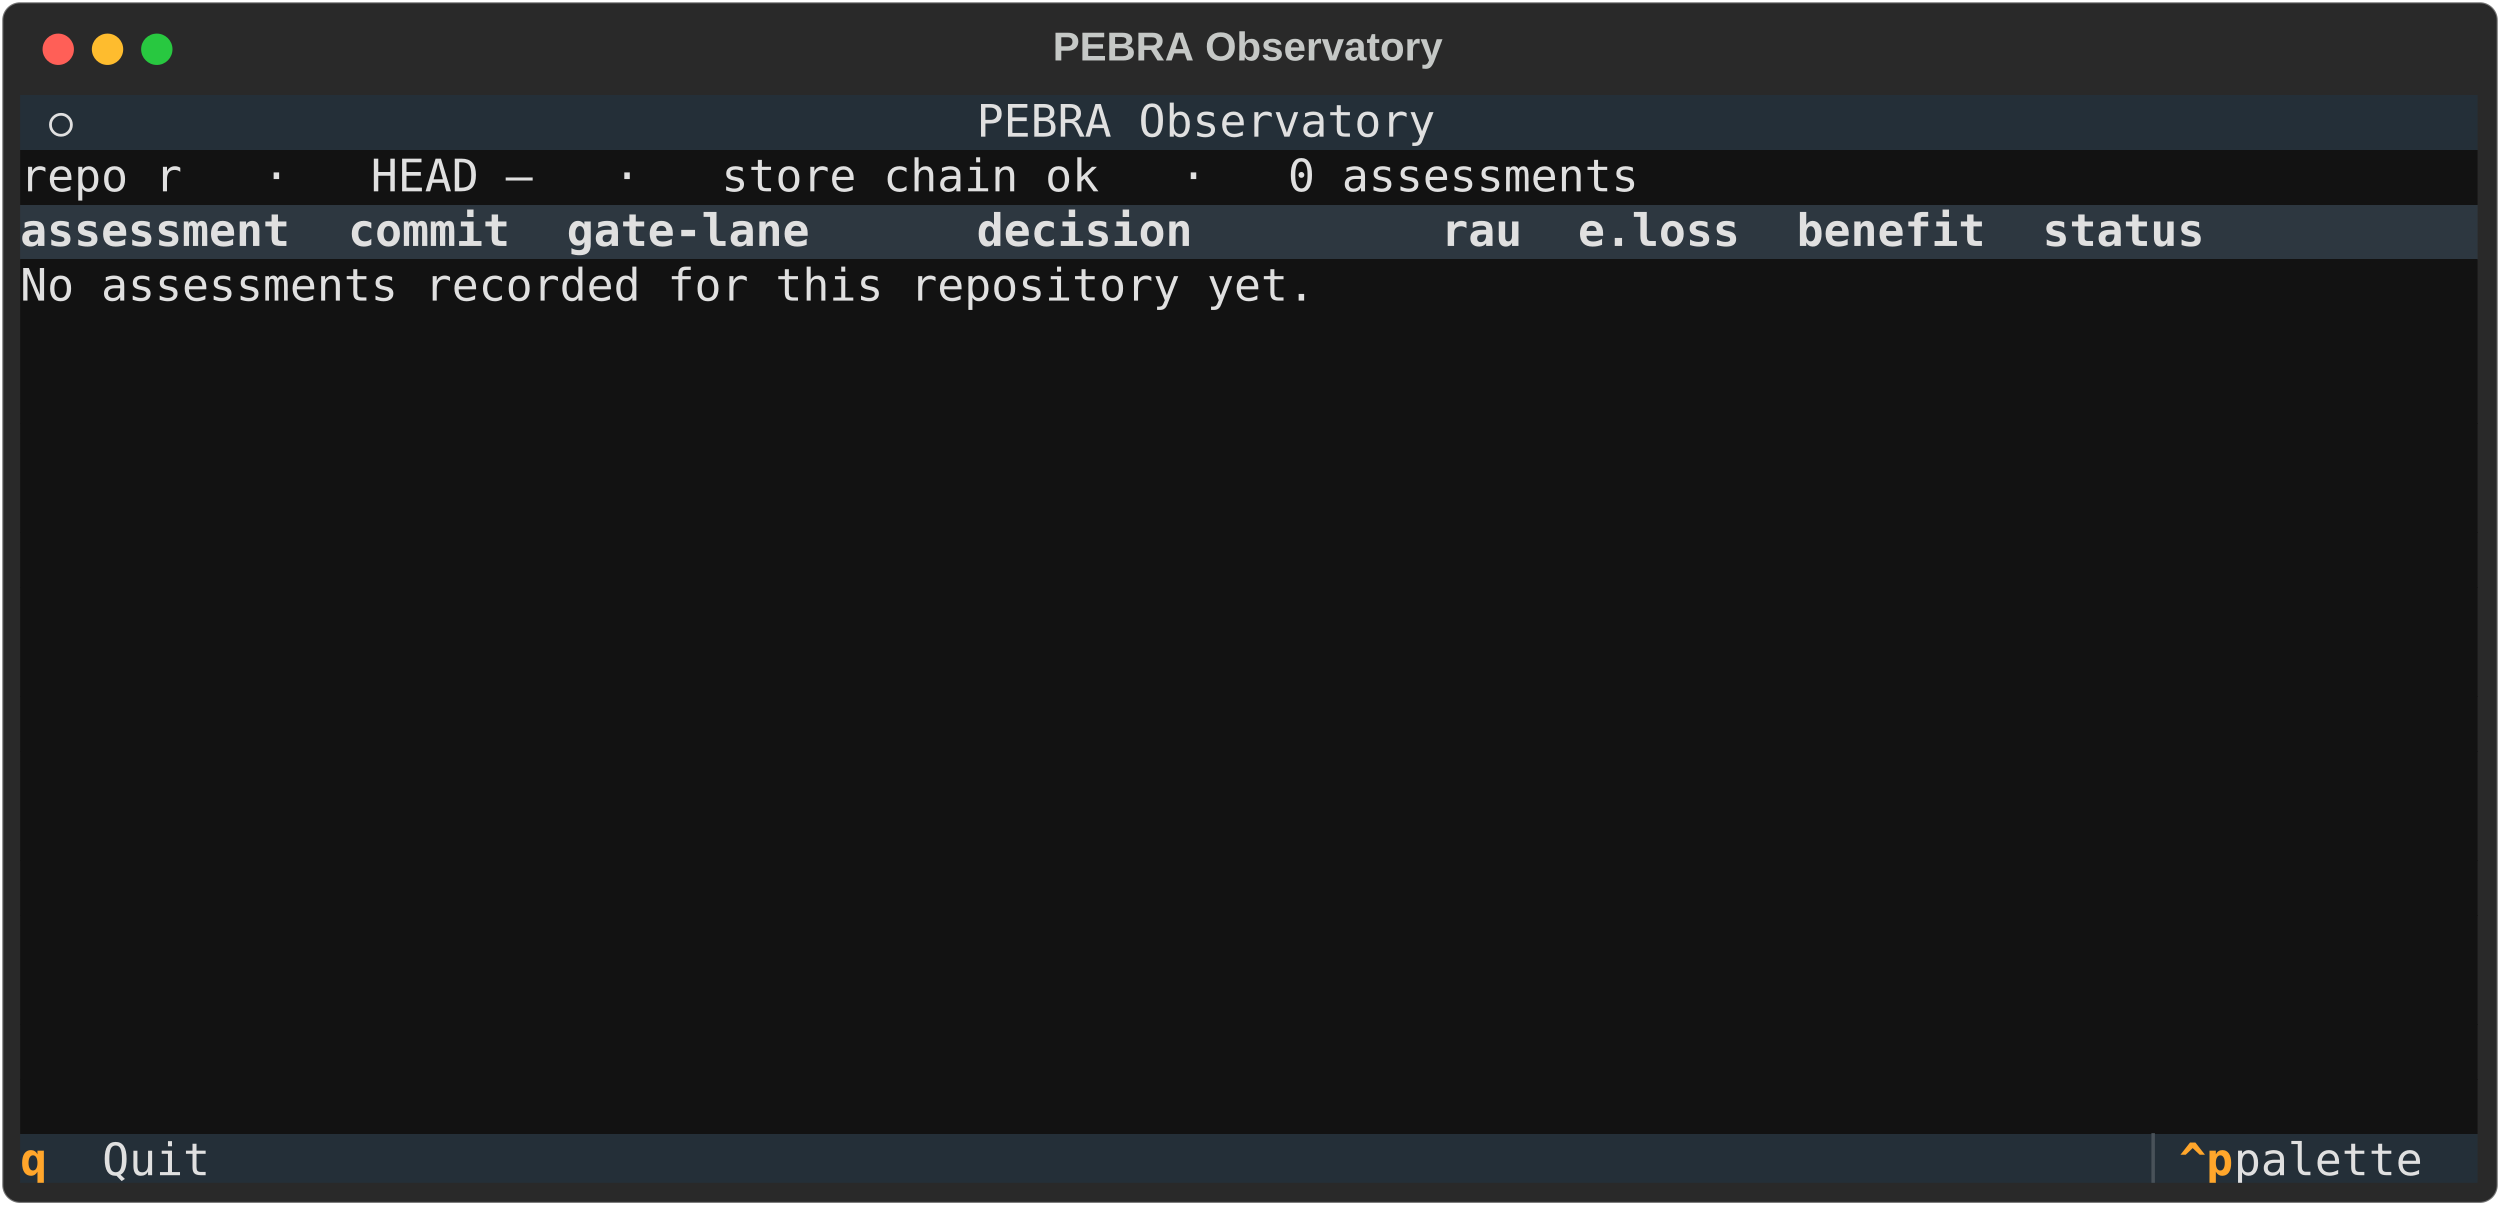
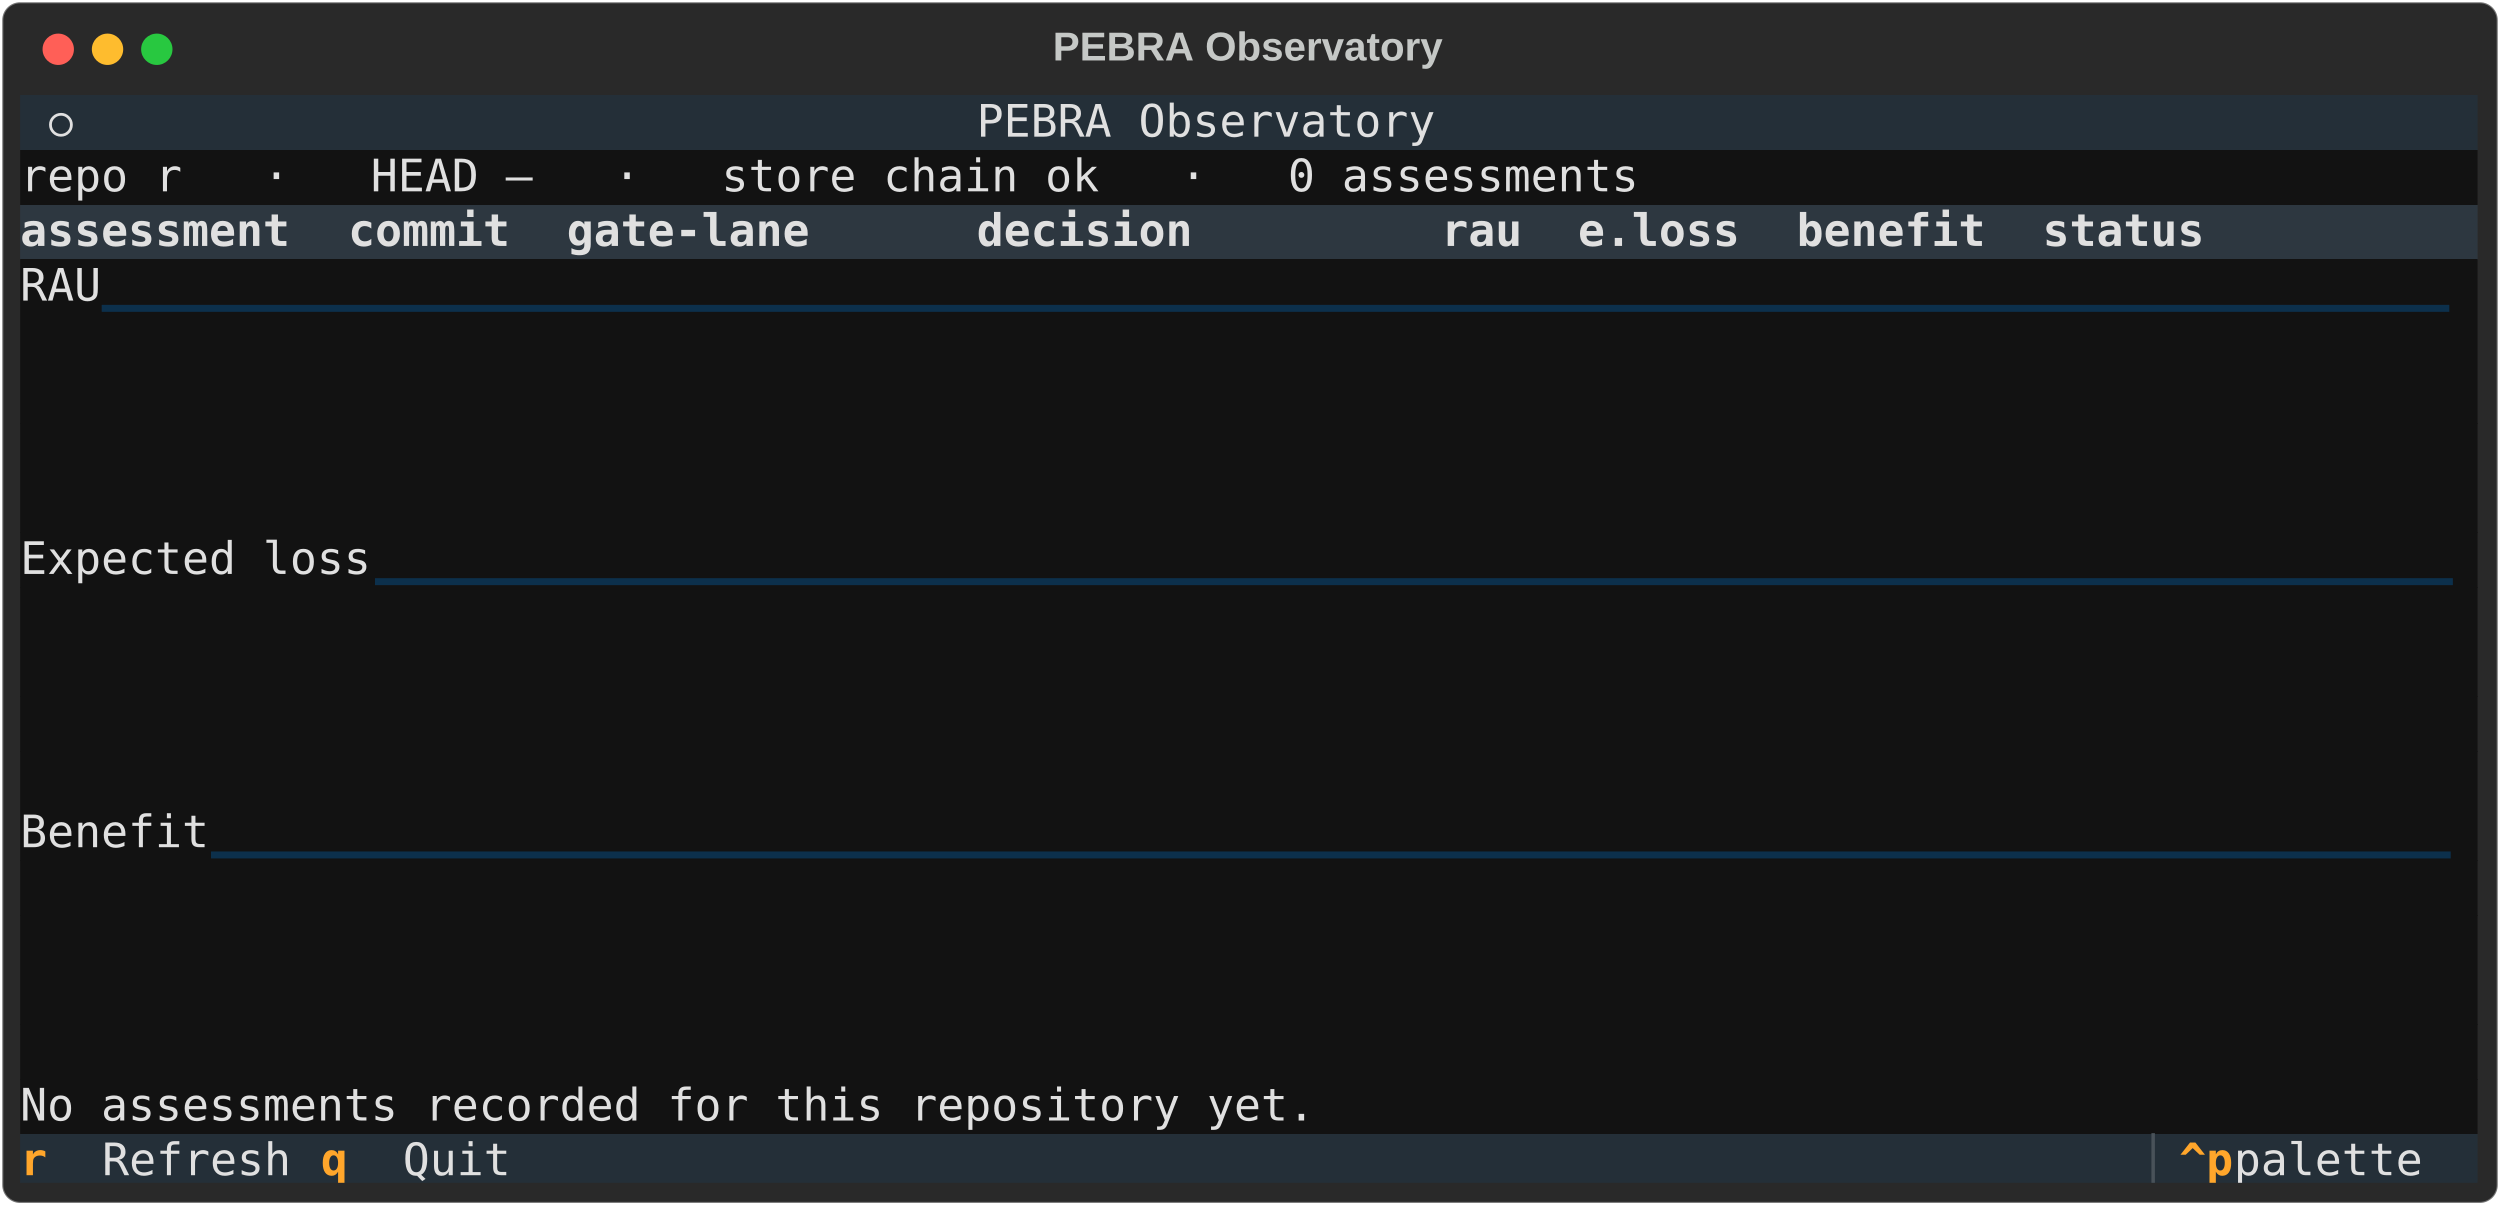
<svg xmlns="http://www.w3.org/2000/svg" class="rich-terminal" viewBox="0 0 1116 538.0">
  <style>

    @font-face {
        font-family: "Fira Code";
        src: local("FiraCode-Regular"),
                url("https://cdnjs.cloudflare.com/ajax/libs/firacode/6.2.0/woff2/FiraCode-Regular.woff2") format("woff2"),
                url("https://cdnjs.cloudflare.com/ajax/libs/firacode/6.2.0/woff/FiraCode-Regular.woff") format("woff");
        font-style: normal;
        font-weight: 400;
    }
    @font-face {
        font-family: "Fira Code";
        src: local("FiraCode-Bold"),
                url("https://cdnjs.cloudflare.com/ajax/libs/firacode/6.2.0/woff2/FiraCode-Bold.woff2") format("woff2"),
                url("https://cdnjs.cloudflare.com/ajax/libs/firacode/6.2.0/woff/FiraCode-Bold.woff") format("woff");
        font-style: bold;
        font-weight: 700;
    }

    .terminal-matrix {
        font-family: Fira Code, monospace;
        font-size: 20px;
        line-height: 24.4px;
        font-variant-east-asian: full-width;
    }

    .terminal-title {
        font-size: 18px;
        font-weight: bold;
        font-family: arial;
    }

    .terminal-r1 { fill: #c5c8c6 }
.terminal-r2 { fill: #e0e0e0 }
.terminal-r3 { fill: #e0e0e0;font-weight: bold }
- .terminal-r4 { fill: #ffa62b;font-weight: bold }
- .terminal-r5 { fill: #495259 }
+ .terminal-r4 { fill: #0c304c }
+ .terminal-r5 { fill: #ffa62b;font-weight: bold }
+ .terminal-r6 { fill: #495259 }
    </style>
  <defs>
    <clipPath id="terminal-clip-terminal">
      <rect x="0" y="0" width="1097.0" height="487.0" />
    </clipPath>
    <clipPath id="terminal-line-0">
      <rect x="0" y="1.5" width="1098" height="24.65" />
    </clipPath>
    <clipPath id="terminal-line-1">
      <rect x="0" y="25.9" width="1098" height="24.65" />
    </clipPath>
    <clipPath id="terminal-line-2">
      <rect x="0" y="50.3" width="1098" height="24.65" />
    </clipPath>
    <clipPath id="terminal-line-3">
      <rect x="0" y="74.7" width="1098" height="24.65" />
    </clipPath>
    <clipPath id="terminal-line-4">
      <rect x="0" y="99.1" width="1098" height="24.65" />
    </clipPath>
    <clipPath id="terminal-line-5">
      <rect x="0" y="123.5" width="1098" height="24.65" />
    </clipPath>
    <clipPath id="terminal-line-6">
      <rect x="0" y="147.9" width="1098" height="24.65" />
    </clipPath>
    <clipPath id="terminal-line-7">
      <rect x="0" y="172.3" width="1098" height="24.65" />
    </clipPath>
    <clipPath id="terminal-line-8">
      <rect x="0" y="196.7" width="1098" height="24.65" />
    </clipPath>
    <clipPath id="terminal-line-9">
      <rect x="0" y="221.1" width="1098" height="24.65" />
    </clipPath>
    <clipPath id="terminal-line-10">
      <rect x="0" y="245.5" width="1098" height="24.65" />
    </clipPath>
    <clipPath id="terminal-line-11">
      <rect x="0" y="269.9" width="1098" height="24.65" />
    </clipPath>
    <clipPath id="terminal-line-12">
      <rect x="0" y="294.3" width="1098" height="24.65" />
    </clipPath>
    <clipPath id="terminal-line-13">
      <rect x="0" y="318.7" width="1098" height="24.65" />
    </clipPath>
    <clipPath id="terminal-line-14">
      <rect x="0" y="343.1" width="1098" height="24.65" />
    </clipPath>
    <clipPath id="terminal-line-15">
      <rect x="0" y="367.5" width="1098" height="24.65" />
    </clipPath>
    <clipPath id="terminal-line-16">
      <rect x="0" y="391.9" width="1098" height="24.65" />
    </clipPath>
    <clipPath id="terminal-line-17">
      <rect x="0" y="416.3" width="1098" height="24.65" />
    </clipPath>
    <clipPath id="terminal-line-18">
      <rect x="0" y="440.7" width="1098" height="24.65" />
    </clipPath>
  </defs>
  <rect fill="#292929" stroke="rgba(255,255,255,0.35)" stroke-width="1" x="1" y="1" width="1114" height="536" rx="8" />
  <text class="terminal-title" fill="#c5c8c6" text-anchor="middle" x="557" y="27">PEBRA Observatory</text>
  <g transform="translate(26,22)">
    <circle cx="0" cy="0" r="7" fill="#ff5f57" />
    <circle cx="22" cy="0" r="7" fill="#febc2e" />
    <circle cx="44" cy="0" r="7" fill="#28c840" />
  </g>
  <g transform="translate(9, 41)" clip-path="url(#terminal-clip-terminal)">
    <rect fill="#242f38" x="0" y="1.5" width="12.2" height="24.65" shape-rendering="crispEdges" />
    <rect fill="#242f38" x="12.2" y="1.5" width="12.2" height="24.65" shape-rendering="crispEdges" />
    <rect fill="#242f38" x="24.4" y="1.5" width="61" height="24.65" shape-rendering="crispEdges" />
    <rect fill="#242f38" x="85.4" y="1.5" width="12.2" height="24.65" shape-rendering="crispEdges" />
    <rect fill="#242f38" x="97.6" y="1.5" width="329.4" height="24.65" shape-rendering="crispEdges" />
    <rect fill="#242f38" x="427" y="1.5" width="207.4" height="24.65" shape-rendering="crispEdges" />
    <rect fill="#242f38" x="634.4" y="1.5" width="341.6" height="24.65" shape-rendering="crispEdges" />
    <rect fill="#242f38" x="976" y="1.5" width="12.2" height="24.65" shape-rendering="crispEdges" />
    <rect fill="#242f38" x="988.2" y="1.5" width="0" height="24.65" shape-rendering="crispEdges" />
    <rect fill="#242f38" x="988.2" y="1.5" width="109.8" height="24.65" shape-rendering="crispEdges" />
    <rect fill="#121212" x="0" y="25.9" width="732" height="24.65" shape-rendering="crispEdges" />
    <rect fill="#121212" x="732" y="25.9" width="366" height="24.65" shape-rendering="crispEdges" />
    <rect fill="#2d3740" x="0" y="50.3" width="146.4" height="24.65" shape-rendering="crispEdges" />
    <rect fill="#2d3740" x="146.4" y="50.3" width="97.6" height="24.65" shape-rendering="crispEdges" />
    <rect fill="#2d3740" x="244" y="50.3" width="183" height="24.65" shape-rendering="crispEdges" />
    <rect fill="#2d3740" x="427" y="50.3" width="207.4" height="24.65" shape-rendering="crispEdges" />
    <rect fill="#2d3740" x="634.4" y="50.3" width="61" height="24.65" shape-rendering="crispEdges" />
    <rect fill="#2d3740" x="695.4" y="50.3" width="97.6" height="24.65" shape-rendering="crispEdges" />
    <rect fill="#2d3740" x="793" y="50.3" width="109.8" height="24.65" shape-rendering="crispEdges" />
    <rect fill="#2d3740" x="902.8" y="50.3" width="97.6" height="24.65" shape-rendering="crispEdges" />
    <rect fill="#2d3740" x="1000.4" y="50.3" width="97.6" height="24.65" shape-rendering="crispEdges" />
-     <rect fill="#121212" x="0" y="74.7" width="585.6" height="24.65" shape-rendering="crispEdges" />
-     <rect fill="#121212" x="585.6" y="74.7" width="512.4" height="24.65" shape-rendering="crispEdges" />
+     <rect fill="#121212" x="0" y="74.7" width="36.6" height="24.65" shape-rendering="crispEdges" />
+     <rect fill="#121212" x="36.6" y="74.7" width="1061.4" height="24.65" shape-rendering="crispEdges" />
    <rect fill="#121212" x="0" y="99.1" width="1098" height="24.65" shape-rendering="crispEdges" />
    <rect fill="#121212" x="0" y="123.5" width="1098" height="24.65" shape-rendering="crispEdges" />
    <rect fill="#121212" x="0" y="147.9" width="1098" height="24.65" shape-rendering="crispEdges" />
    <rect fill="#121212" x="0" y="172.3" width="1098" height="24.65" shape-rendering="crispEdges" />
-     <rect fill="#121212" x="0" y="196.7" width="1098" height="24.65" shape-rendering="crispEdges" />
+     <rect fill="#121212" x="0" y="196.7" width="158.6" height="24.65" shape-rendering="crispEdges" />
+     <rect fill="#121212" x="158.6" y="196.7" width="939.4" height="24.65" shape-rendering="crispEdges" />
    <rect fill="#121212" x="0" y="221.1" width="1098" height="24.65" shape-rendering="crispEdges" />
    <rect fill="#121212" x="0" y="245.5" width="1098" height="24.65" shape-rendering="crispEdges" />
    <rect fill="#121212" x="0" y="269.9" width="1098" height="24.65" shape-rendering="crispEdges" />
    <rect fill="#121212" x="0" y="294.3" width="1098" height="24.65" shape-rendering="crispEdges" />
-     <rect fill="#121212" x="0" y="318.7" width="1098" height="24.65" shape-rendering="crispEdges" />
+     <rect fill="#121212" x="0" y="318.7" width="85.4" height="24.65" shape-rendering="crispEdges" />
+     <rect fill="#121212" x="85.4" y="318.7" width="1012.6" height="24.65" shape-rendering="crispEdges" />
    <rect fill="#121212" x="0" y="343.1" width="1098" height="24.65" shape-rendering="crispEdges" />
    <rect fill="#121212" x="0" y="367.5" width="1098" height="24.65" shape-rendering="crispEdges" />
    <rect fill="#121212" x="0" y="391.9" width="1098" height="24.65" shape-rendering="crispEdges" />
    <rect fill="#121212" x="0" y="416.3" width="1098" height="24.65" shape-rendering="crispEdges" />
-     <rect fill="#121212" x="0" y="440.7" width="1098" height="24.65" shape-rendering="crispEdges" />
+     <rect fill="#121212" x="0" y="440.7" width="585.6" height="24.65" shape-rendering="crispEdges" />
+     <rect fill="#121212" x="585.6" y="440.7" width="512.4" height="24.65" shape-rendering="crispEdges" />
    <rect fill="#242f38" x="0" y="465.1" width="36.6" height="24.65" shape-rendering="crispEdges" />
-     <rect fill="#242f38" x="36.6" y="465.1" width="61" height="24.65" shape-rendering="crispEdges" />
-     <rect fill="#242f38" x="97.6" y="465.1" width="854" height="24.65" shape-rendering="crispEdges" />
+     <rect fill="#242f38" x="36.6" y="465.1" width="97.6" height="24.65" shape-rendering="crispEdges" />
+     <rect fill="#242f38" x="134.2" y="465.1" width="36.6" height="24.65" shape-rendering="crispEdges" />
+     <rect fill="#242f38" x="170.8" y="465.1" width="61" height="24.65" shape-rendering="crispEdges" />
+     <rect fill="#242f38" x="231.8" y="465.1" width="719.8" height="24.65" shape-rendering="crispEdges" />
    <rect fill="#242f38" x="951.6" y="465.1" width="12.2" height="24.65" shape-rendering="crispEdges" />
    <rect fill="#242f38" x="963.8" y="465.1" width="24.4" height="24.65" shape-rendering="crispEdges" />
    <rect fill="#242f38" x="988.2" y="465.1" width="97.6" height="24.65" shape-rendering="crispEdges" />
    <rect fill="#242f38" x="1085.8" y="465.1" width="12.2" height="24.65" shape-rendering="crispEdges" />
    <g class="terminal-matrix">
      <text class="terminal-r2" x="12.2" y="20" textLength="12.2" clip-path="url(#terminal-line-0)">⭘</text>
      <text class="terminal-r2" x="427" y="20" textLength="207.4" clip-path="url(#terminal-line-0)">PEBRA Observatory</text>
      <text class="terminal-r1" x="1098" y="20" textLength="12.2" clip-path="url(#terminal-line-0)">
</text>
      <text class="terminal-r2" x="0" y="44.4" textLength="732" clip-path="url(#terminal-line-1)">repo r   ·   HEAD —   ·   store chain ok   ·   0 assessments</text>
      <text class="terminal-r1" x="1098" y="44.4" textLength="12.2" clip-path="url(#terminal-line-1)">
</text>
      <text class="terminal-r3" x="0" y="68.8" textLength="146.4" clip-path="url(#terminal-line-2)"> assessment </text>
      <text class="terminal-r3" x="146.4" y="68.8" textLength="97.6" clip-path="url(#terminal-line-2)"> commit </text>
      <text class="terminal-r3" x="244" y="68.8" textLength="183" clip-path="url(#terminal-line-2)"> gate-lane     </text>
      <text class="terminal-r3" x="427" y="68.8" textLength="207.4" clip-path="url(#terminal-line-2)"> decision        </text>
      <text class="terminal-r3" x="634.4" y="68.8" textLength="61" clip-path="url(#terminal-line-2)"> rau </text>
      <text class="terminal-r3" x="695.4" y="68.8" textLength="97.6" clip-path="url(#terminal-line-2)"> e.loss </text>
      <text class="terminal-r3" x="793" y="68.8" textLength="109.8" clip-path="url(#terminal-line-2)"> benefit </text>
      <text class="terminal-r3" x="902.8" y="68.8" textLength="97.6" clip-path="url(#terminal-line-2)"> status </text>
      <text class="terminal-r1" x="1098" y="68.8" textLength="12.2" clip-path="url(#terminal-line-2)">
</text>
-       <text class="terminal-r2" x="0" y="93.2" textLength="585.6" clip-path="url(#terminal-line-3)">No assessments recorded for this repository yet.</text>
+       <text class="terminal-r2" x="0" y="93.2" textLength="36.6" clip-path="url(#terminal-line-3)">RAU</text>
+       <text class="terminal-r4" x="36.6" y="93.2" textLength="1061.4" clip-path="url(#terminal-line-3)">▁▁▁▁▁▁▁▁▁▁▁▁▁▁▁▁▁▁▁▁▁▁▁▁▁▁▁▁▁▁▁▁▁▁▁▁▁▁▁▁▁▁▁▁▁▁▁▁▁▁▁▁▁▁▁▁▁▁▁▁▁▁▁▁▁▁▁▁▁▁▁▁▁▁▁▁▁▁▁▁▁▁▁▁▁▁▁</text>
      <text class="terminal-r1" x="1098" y="93.2" textLength="12.2" clip-path="url(#terminal-line-3)">
</text>
      <text class="terminal-r1" x="1098" y="117.6" textLength="12.2" clip-path="url(#terminal-line-4)">
</text>
      <text class="terminal-r1" x="1098" y="142" textLength="12.2" clip-path="url(#terminal-line-5)">
</text>
      <text class="terminal-r1" x="1098" y="166.4" textLength="12.2" clip-path="url(#terminal-line-6)">
</text>
      <text class="terminal-r1" x="1098" y="190.8" textLength="12.2" clip-path="url(#terminal-line-7)">
</text>
+       <text class="terminal-r2" x="0" y="215.2" textLength="158.6" clip-path="url(#terminal-line-8)">Expected loss</text>
+       <text class="terminal-r4" x="158.6" y="215.2" textLength="939.4" clip-path="url(#terminal-line-8)">▁▁▁▁▁▁▁▁▁▁▁▁▁▁▁▁▁▁▁▁▁▁▁▁▁▁▁▁▁▁▁▁▁▁▁▁▁▁▁▁▁▁▁▁▁▁▁▁▁▁▁▁▁▁▁▁▁▁▁▁▁▁▁▁▁▁▁▁▁▁▁▁▁▁▁▁▁</text>
      <text class="terminal-r1" x="1098" y="215.2" textLength="12.2" clip-path="url(#terminal-line-8)">
</text>
      <text class="terminal-r1" x="1098" y="239.6" textLength="12.2" clip-path="url(#terminal-line-9)">
</text>
      <text class="terminal-r1" x="1098" y="264" textLength="12.2" clip-path="url(#terminal-line-10)">
</text>
      <text class="terminal-r1" x="1098" y="288.4" textLength="12.2" clip-path="url(#terminal-line-11)">
</text>
      <text class="terminal-r1" x="1098" y="312.8" textLength="12.2" clip-path="url(#terminal-line-12)">
</text>
+       <text class="terminal-r2" x="0" y="337.2" textLength="85.4" clip-path="url(#terminal-line-13)">Benefit</text>
+       <text class="terminal-r4" x="85.4" y="337.2" textLength="1012.6" clip-path="url(#terminal-line-13)">▁▁▁▁▁▁▁▁▁▁▁▁▁▁▁▁▁▁▁▁▁▁▁▁▁▁▁▁▁▁▁▁▁▁▁▁▁▁▁▁▁▁▁▁▁▁▁▁▁▁▁▁▁▁▁▁▁▁▁▁▁▁▁▁▁▁▁▁▁▁▁▁▁▁▁▁▁▁▁▁▁▁▁</text>
      <text class="terminal-r1" x="1098" y="337.2" textLength="12.2" clip-path="url(#terminal-line-13)">
</text>
      <text class="terminal-r1" x="1098" y="361.6" textLength="12.2" clip-path="url(#terminal-line-14)">
</text>
      <text class="terminal-r1" x="1098" y="386" textLength="12.2" clip-path="url(#terminal-line-15)">
</text>
      <text class="terminal-r1" x="1098" y="410.4" textLength="12.2" clip-path="url(#terminal-line-16)">
</text>
      <text class="terminal-r1" x="1098" y="434.8" textLength="12.2" clip-path="url(#terminal-line-17)">
</text>
+       <text class="terminal-r2" x="0" y="459.2" textLength="585.6" clip-path="url(#terminal-line-18)">No assessments recorded for this repository yet.</text>
      <text class="terminal-r1" x="1098" y="459.2" textLength="12.2" clip-path="url(#terminal-line-18)">
</text>
-       <text class="terminal-r4" x="0" y="483.6" textLength="36.6" clip-path="url(#terminal-line-19)"> q </text>
-       <text class="terminal-r2" x="36.6" y="483.6" textLength="61" clip-path="url(#terminal-line-19)">Quit </text>
-       <text class="terminal-r5" x="951.6" y="483.6" textLength="12.2" clip-path="url(#terminal-line-19)">▏</text>
-       <text class="terminal-r4" x="963.8" y="483.6" textLength="24.4" clip-path="url(#terminal-line-19)">^p</text>
+       <text class="terminal-r5" x="0" y="483.6" textLength="36.6" clip-path="url(#terminal-line-19)"> r </text>
+       <text class="terminal-r2" x="36.6" y="483.6" textLength="97.6" clip-path="url(#terminal-line-19)">Refresh </text>
+       <text class="terminal-r5" x="134.2" y="483.6" textLength="36.6" clip-path="url(#terminal-line-19)"> q </text>
+       <text class="terminal-r2" x="170.8" y="483.6" textLength="61" clip-path="url(#terminal-line-19)">Quit </text>
+       <text class="terminal-r6" x="951.6" y="483.6" textLength="12.2" clip-path="url(#terminal-line-19)">▏</text>
+       <text class="terminal-r5" x="963.8" y="483.6" textLength="24.4" clip-path="url(#terminal-line-19)">^p</text>
      <text class="terminal-r2" x="988.2" y="483.6" textLength="97.6" clip-path="url(#terminal-line-19)"> palette</text>
    </g>
  </g>
</svg>
